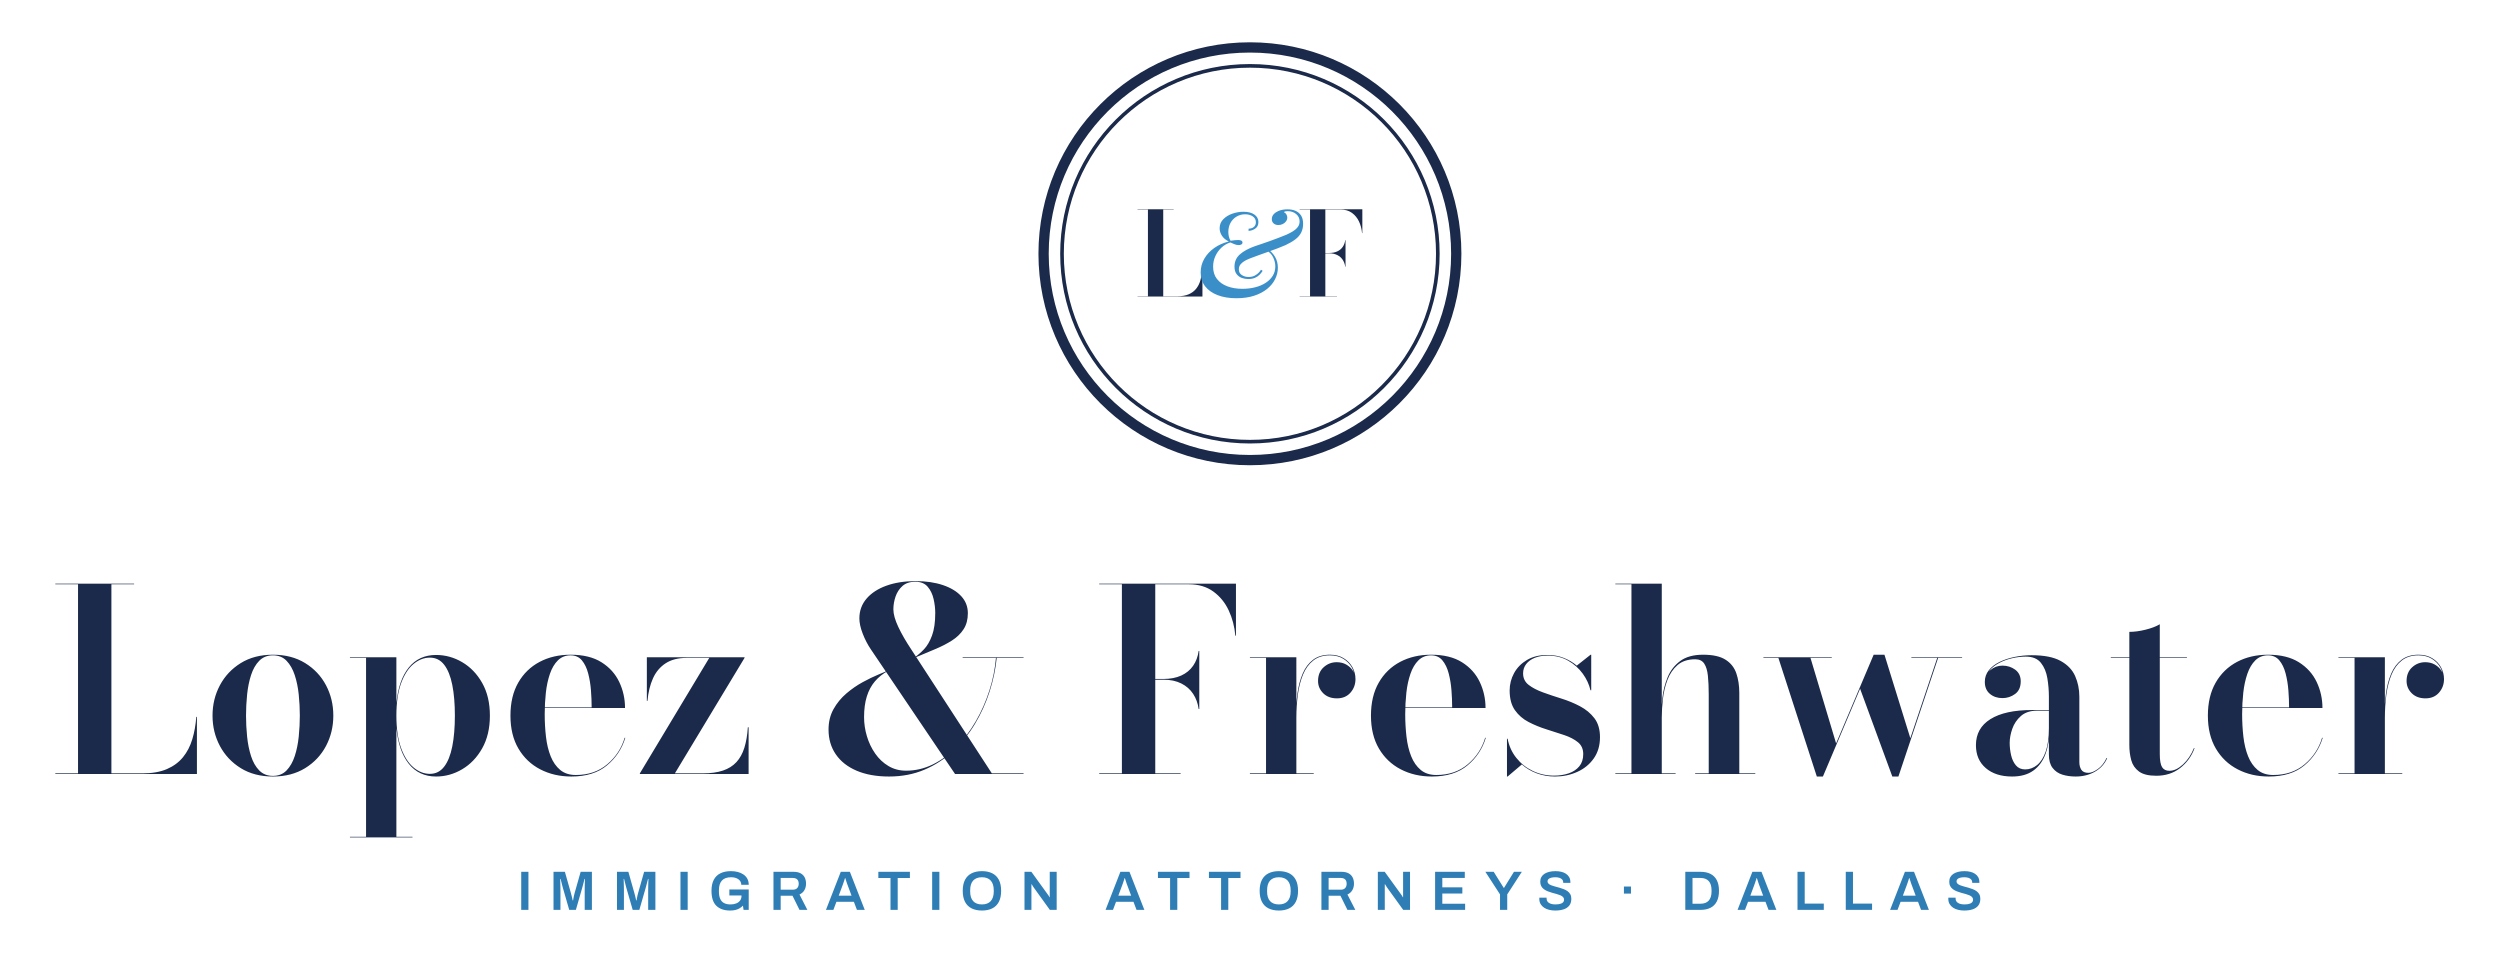
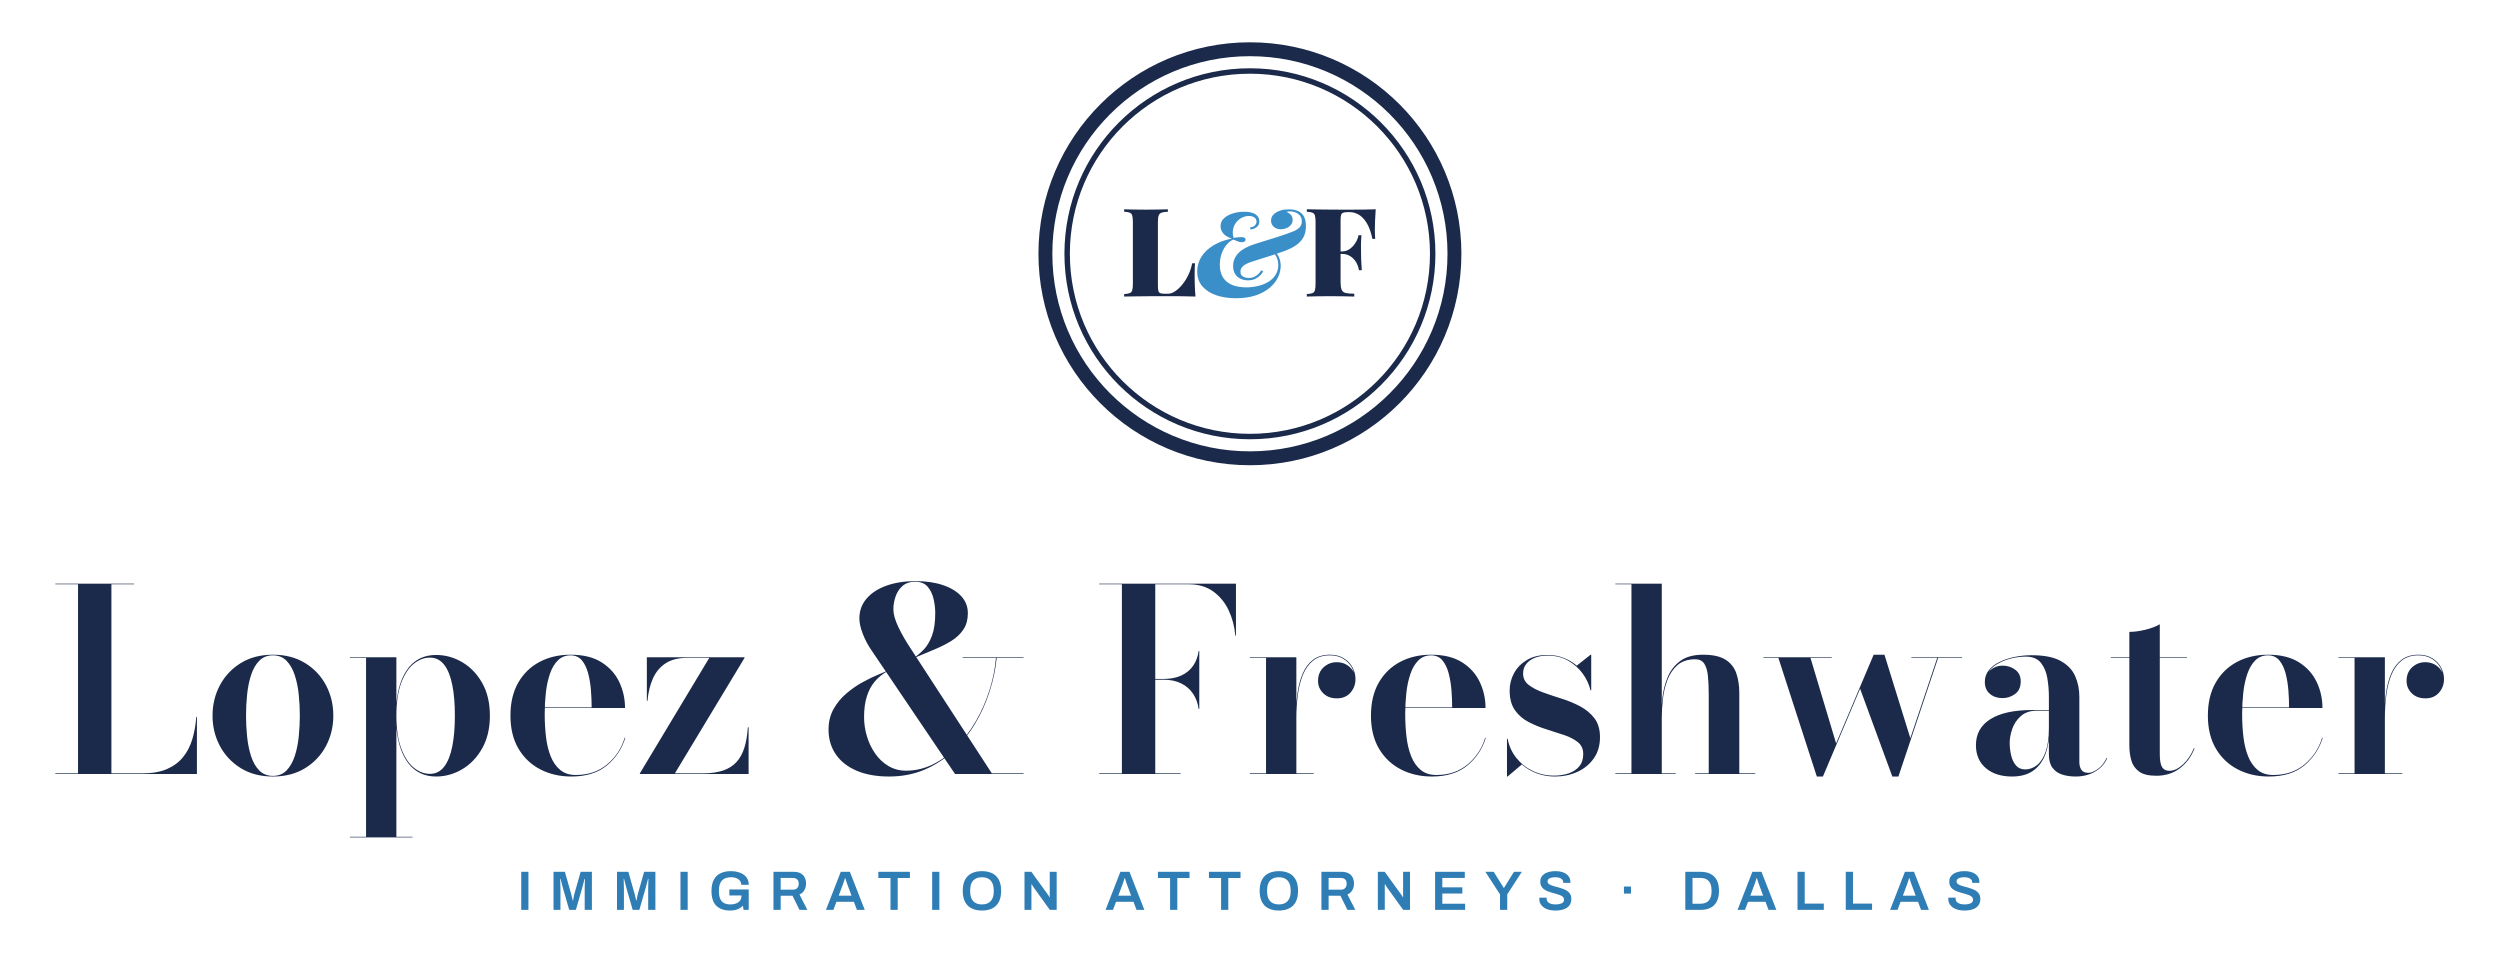
<svg xmlns="http://www.w3.org/2000/svg" viewBox="-100 -100 5911 2291">
  <g transform="translate(2355.3,0) scale(0.7143)">
-     <path d="M17.0 700 A683.0 683.0 0 1 1 1383.0 700 A683.0 683.0 0 1 1 17.0 700 Z" fill="none" stroke="#1B2A4A" stroke-width="34" />
-     <path d="M78.0 700 A622.0 622.0 0 1 1 1322.0 700 A622.0 622.0 0 1 1 78.0 700 Z" fill="none" stroke="#1B2A4A" stroke-width="12" />
-     <path transform="translate(321.0,841.6)" d="M6.932 0.0V-0.963H41.402V-287.887H6.932V-288.85H126.516V-287.887H92.047V-0.963H139.418Q161.178 -0.963 176.199 -7.414Q191.219 -13.865 200.655 -25.419Q210.09 -36.973 214.808 -52.667Q219.526 -68.361 220.874 -86.655H221.837V0.0Z" fill="#1B2A4A" />
-     <path transform="translate(523.0,841.6)" d="M219.102 -85.162Q215.504 -79.165 209.506 -72.767Q203.509 -66.37 194.113 -62.172Q184.717 -57.974 170.724 -57.974Q159.928 -57.974 149.733 -61.772Q139.538 -65.571 132.741 -74.567Q125.944 -83.563 125.944 -99.156Q125.944 -123.945 143.936 -139.737Q161.928 -155.53 193.513 -166.725Q201.91 -169.524 214.904 -173.922Q227.898 -178.32 242.491 -183.518Q257.085 -188.716 271.678 -194.313Q286.272 -199.911 297.867 -204.708Q309.462 -209.906 319.257 -215.903Q329.053 -221.901 335.25 -229.897Q341.447 -237.894 341.447 -248.689Q341.447 -263.482 330.052 -273.078Q318.657 -282.674 301.865 -282.674Q292.269 -282.674 289.47 -279.475Q295.068 -276.676 297.867 -271.678Q300.665 -266.681 300.665 -261.483Q300.665 -254.686 296.467 -248.889Q292.269 -243.091 285.472 -239.893Q278.675 -236.694 271.079 -236.694Q261.883 -236.694 255.686 -241.892Q249.488 -247.089 249.488 -256.285Q249.488 -265.881 255.885 -272.678Q262.283 -279.475 271.079 -283.073Q278.275 -286.272 286.272 -287.471Q294.268 -288.671 301.465 -288.671Q316.658 -288.671 328.053 -283.673Q339.448 -278.675 346.245 -268.28Q353.042 -257.885 353.042 -240.692Q353.042 -224.699 346.845 -212.105Q340.648 -199.511 327.653 -189.515Q314.659 -179.52 295.068 -170.324Q284.273 -165.526 269.479 -159.928Q254.686 -154.331 238.693 -148.534Q222.7 -142.736 207.707 -137.538Q192.714 -132.341 180.719 -127.543Q171.923 -124.344 162.527 -119.547Q153.131 -114.749 146.734 -107.552Q140.337 -100.355 140.337 -89.96Q140.337 -77.565 150.133 -71.168Q159.928 -64.771 172.323 -64.771Q184.717 -64.771 193.114 -69.369Q201.51 -73.967 206.707 -79.564Q211.905 -85.162 213.504 -88.76ZM172.723 -224.699Q183.118 -224.699 189.915 -230.297Q196.712 -235.894 196.712 -245.89Q196.712 -258.284 186.517 -265.281Q176.321 -272.278 161.128 -272.278Q145.535 -272.278 132.741 -264.682Q119.946 -257.085 112.75 -243.891Q105.553 -230.697 105.553 -213.504Q105.553 -206.707 107.152 -199.311Q108.751 -191.914 112.75 -184.717Q119.946 -185.917 127.143 -186.517Q134.34 -187.116 137.938 -187.116Q152.332 -187.116 152.332 -178.72Q152.332 -174.322 148.334 -172.323Q144.335 -170.324 139.937 -170.324Q132.341 -170.324 124.544 -173.722Q116.748 -177.121 112.35 -179.12Q95.557 -173.922 82.763 -161.928Q69.969 -149.933 62.572 -133.74Q55.175 -117.547 55.175 -99.156Q55.175 -74.767 67.57 -58.574Q79.964 -42.381 101.954 -33.985Q123.945 -25.589 152.332 -25.589Q174.722 -25.589 194.313 -30.586Q213.904 -35.584 228.898 -45.18Q243.891 -54.775 252.487 -68.569Q261.083 -82.363 261.083 -99.955Q261.083 -114.749 253.886 -129.942Q246.69 -145.135 229.097 -154.731L234.695 -157.929Q251.487 -146.734 260.483 -130.941Q269.479 -115.148 269.479 -95.157Q269.479 -75.966 260.483 -57.774Q251.487 -39.582 234.095 -25.389Q216.703 -11.195 191.314 -2.799Q165.926 5.597 132.341 5.597Q96.757 5.597 70.169 -4.598Q43.58 -14.793 28.787 -33.785Q13.994 -52.776 13.994 -79.964Q13.994 -104.353 25.988 -125.144Q37.983 -145.935 58.974 -160.728Q79.964 -175.521 107.152 -182.318Q91.959 -189.515 84.362 -201.31Q76.766 -213.105 76.766 -225.899Q76.766 -243.891 88.96 -256.085Q101.155 -268.28 119.147 -274.477Q137.139 -280.674 155.53 -280.674Q178.72 -280.674 191.914 -271.279Q205.108 -261.883 205.108 -246.69Q205.108 -231.896 194.313 -224.699Q183.518 -217.503 172.323 -217.503Z" fill="#3A8FC9" />
-     <path transform="translate(857.6,841.6)" d="M157.905 -98.594Q156.172 -111.496 149.528 -121.606Q142.885 -131.716 131.523 -137.396Q120.162 -143.077 104.756 -143.077H79.53V-144.233H104.756Q120.162 -144.233 131.523 -149.432Q142.885 -154.631 149.528 -164.26Q156.172 -173.888 157.905 -186.79H158.868V-98.594ZM214.52 -288.85V-209.898H213.557Q211.824 -230.503 203.543 -248.219Q195.263 -265.935 180.146 -276.911Q165.03 -287.887 143.077 -287.887H92.047V-0.963H130.56V0.0H6.932V-0.963H41.402V-287.887H6.932V-288.85Z" fill="#1B2A4A" />
+     <path d="M23.0 700 A677.0 677.0 0 1 1 1377.0 700 A677.0 677.0 0 1 1 23.0 700 Z" fill="none" stroke="#1B2A4A" stroke-width="46" />
+     <path d="M95.0 700 A605.0 605.0 0 1 1 1305.0 700 A605.0 605.0 0 1 1 95.0 700 Z" fill="none" stroke="#1B2A4A" stroke-width="18" />
+     <path transform="translate(272.2,841.6)" d="M156.257 -288.85V-280.691Q142.385 -280.283 135.246 -277.631Q128.106 -274.979 125.658 -267.839Q123.21 -260.7 123.21 -245.604V-35.086Q123.21 -24.071 124.842 -18.563Q126.474 -13.055 130.962 -11.219Q135.45 -9.384 144.017 -9.384H157.481Q168.088 -9.384 180.327 -17.543Q192.567 -25.703 204.194 -39.982Q215.822 -54.261 224.389 -72.417Q232.957 -90.572 236.629 -110.155H246.012Q244.788 -95.467 244.788 -72.621Q244.788 -62.013 245.196 -41.818Q245.604 -21.623 247.644 0.0Q226.837 -0.816 200.727 -1.02Q174.616 -1.224 154.217 -1.224Q143.201 -1.224 126.27 -1.224Q109.339 -1.224 89.552 -1.02Q69.765 -0.816 49.57 -0.612Q29.375 -0.408 11.423 0.0V-8.16Q24.071 -8.976 30.191 -11.423Q36.31 -13.871 38.35 -21.215Q40.39 -28.559 40.39 -43.246V-245.604Q40.39 -260.7 38.35 -267.839Q36.31 -274.979 29.987 -277.631Q23.663 -280.283 11.423 -280.691V-288.85Q23.255 -288.442 42.634 -288.034Q62.013 -287.626 84.044 -287.626Q104.443 -287.626 124.026 -288.034Q143.609 -288.442 156.257 -288.85Z" fill="#1B2A4A" />
+     <path transform="translate(515.2,841.6)" d="M228.698 -83.962Q225.899 -77.565 219.302 -70.568Q212.705 -63.572 202.509 -58.574Q192.314 -53.576 178.72 -53.576Q166.326 -53.576 154.931 -58.374Q143.536 -63.172 136.339 -73.767Q129.142 -84.362 129.142 -101.155Q129.142 -125.944 146.934 -144.136Q164.726 -162.327 200.31 -173.522Q212.305 -177.521 225.299 -181.519Q238.293 -185.517 252.087 -189.715Q265.881 -193.913 279.275 -198.311Q292.669 -202.709 305.463 -207.107Q317.058 -211.106 328.853 -215.903Q340.648 -220.701 348.644 -228.498Q356.64 -236.294 356.64 -249.089Q356.64 -264.682 345.046 -273.278Q333.451 -281.874 317.058 -281.874Q309.861 -281.874 305.863 -279.875Q316.258 -275.877 321.256 -269.279Q326.254 -262.682 326.254 -253.886Q326.254 -244.291 320.457 -237.294Q314.659 -230.297 305.863 -226.499Q297.067 -222.7 287.471 -222.7Q273.078 -222.7 263.882 -230.697Q254.686 -238.693 254.686 -251.088Q254.686 -262.682 262.083 -270.679Q269.479 -278.675 281.074 -283.073Q289.47 -286.672 298.666 -287.671Q307.862 -288.671 314.659 -288.671Q330.252 -288.671 343.046 -283.473Q355.841 -278.275 363.038 -266.081Q370.234 -253.886 370.234 -232.696Q370.234 -209.506 360.439 -193.513Q350.643 -177.521 331.851 -166.126Q313.06 -154.731 285.472 -145.935Q274.277 -141.936 262.283 -137.938Q250.288 -133.94 237.694 -130.142Q225.099 -126.343 212.905 -122.345Q200.71 -118.347 189.515 -114.749Q178.32 -111.15 170.124 -106.552Q161.928 -101.954 157.729 -95.957Q153.531 -89.96 153.531 -82.363Q153.531 -70.768 161.928 -66.17Q170.324 -61.572 180.319 -61.572Q191.914 -61.572 200.51 -65.97Q209.106 -70.369 214.504 -76.366Q219.902 -82.363 222.301 -86.761ZM185.917 -229.497Q194.713 -229.497 200.71 -234.895Q206.707 -240.292 206.707 -248.289Q206.707 -256.285 199.911 -261.483Q193.114 -266.681 181.519 -266.681Q167.925 -266.681 155.73 -259.684Q143.536 -252.687 135.739 -240.093Q127.943 -227.498 127.943 -210.706Q127.943 -206.707 128.742 -202.509Q129.542 -198.311 130.741 -194.313Q137.938 -195.513 145.135 -196.112Q152.332 -196.712 155.93 -196.712Q170.324 -196.712 170.324 -188.316Q170.324 -183.918 166.326 -181.919Q162.327 -179.919 157.929 -179.919Q150.333 -179.919 142.536 -183.318Q134.74 -186.716 130.342 -188.716Q117.547 -183.518 107.152 -170.924Q96.757 -158.329 90.959 -141.337Q85.162 -124.344 85.162 -104.753Q85.162 -80.364 95.357 -63.771Q105.553 -47.179 125.144 -38.783Q144.735 -30.386 172.323 -30.386Q191.914 -30.386 210.906 -34.784Q229.897 -39.182 245.09 -48.178Q260.284 -57.174 269.479 -71.368Q278.675 -85.562 278.675 -104.753Q278.675 -119.946 271.279 -134.14Q263.882 -148.334 245.09 -156.73L249.488 -160.728Q267.48 -152.732 277.076 -137.139Q286.672 -121.546 286.672 -101.555Q286.672 -82.763 277.876 -63.971Q269.08 -45.18 250.688 -29.387Q232.296 -13.594 204.309 -3.998Q176.321 5.597 138.338 5.597Q102.354 5.597 73.367 -4.198Q44.38 -13.994 27.388 -33.785Q10.395 -53.576 10.395 -83.163Q10.395 -109.951 24.389 -131.941Q38.383 -153.931 64.171 -169.524Q89.96 -185.117 125.144 -191.914Q105.553 -197.911 96.557 -208.907Q87.561 -219.902 87.561 -232.696Q87.561 -248.689 99.156 -259.284Q110.75 -269.879 128.542 -275.277Q146.335 -280.674 165.126 -280.674Q191.514 -280.674 203.709 -271.878Q215.903 -263.082 215.903 -249.488Q215.903 -235.495 205.908 -228.898Q195.912 -222.301 185.917 -222.301Z" fill="#3A8FC9" />
+     <path transform="translate(876.9,841.6)" d="M239.485 -288.85Q237.853 -268.451 237.241 -249.48Q236.629 -230.509 236.629 -220.31Q236.629 -211.742 237.037 -203.99Q237.445 -196.239 237.853 -190.935H228.469Q221.534 -224.797 209.294 -244.176Q197.055 -263.556 182.571 -271.511Q168.088 -279.467 153.401 -279.467H148.097Q137.489 -279.467 132.186 -277.631Q126.882 -275.795 125.046 -270.491Q123.21 -265.187 123.21 -253.764V-47.326Q123.21 -31.007 126.678 -22.643Q130.146 -14.279 139.937 -11.831Q149.729 -9.384 168.496 -9.384V0.0Q154.625 -0.408 132.186 -0.816Q109.747 -1.224 84.452 -1.224Q65.685 -1.224 46.918 -0.816Q28.151 -0.408 11.423 0.0V-8.16Q24.071 -8.976 30.191 -11.423Q36.31 -13.871 38.35 -21.215Q40.39 -28.559 40.39 -43.246V-245.604Q40.39 -260.7 38.35 -267.839Q36.31 -274.979 29.987 -277.631Q23.663 -280.283 11.423 -280.691V-288.85Q29.375 -288.442 49.57 -288.238Q69.765 -288.034 89.552 -287.83Q109.339 -287.626 126.27 -287.626Q143.201 -287.626 154.217 -287.626Q172.984 -287.626 196.851 -287.83Q220.718 -288.034 239.485 -288.85ZM180.327 -149.321Q180.327 -149.321 180.327 -145.241Q180.327 -141.161 180.327 -141.161H110.971Q110.971 -141.161 110.971 -145.241Q110.971 -149.321 110.971 -149.321ZM192.159 -203.174Q190.527 -179.919 190.731 -167.68Q190.935 -155.441 190.935 -145.241Q190.935 -135.042 191.343 -122.802Q191.751 -110.563 193.383 -87.308H183.999Q181.551 -102.403 174.004 -114.643Q166.456 -126.882 154.625 -134.022Q142.793 -141.161 127.29 -141.161V-149.321Q138.713 -149.321 148.097 -154.217Q157.481 -159.112 164.62 -167.272Q171.76 -175.432 176.452 -184.815Q181.143 -194.199 182.775 -203.174Z" fill="#1B2A4A" />
  </g>
  <path transform="translate(20.0,1730.0)" d="M10.8 0.0V-1.5H64.5V-448.5H10.8V-450.0H197.1V-448.5H143.4V-1.5H217.2Q251.1 -1.5 274.5 -11.55Q297.9 -21.6 312.6 -39.6Q327.3 -57.6 334.65 -82.05Q342.0 -106.5 344.1 -135.0H345.6V0.0ZM525.3 6.0Q481.2 6.0 449.25 -13.8Q417.3 -33.6 399.9 -66.3Q382.5 -99.0 382.5 -138.0Q382.5 -177.0 399.9 -209.7Q417.3 -242.4 449.25 -262.2Q481.2 -282.0 525.3 -282.0Q569.4 -282.0 601.5 -262.2Q633.6 -242.4 650.85 -209.7Q668.1 -177.0 668.1 -138.0Q668.1 -99.0 650.85 -66.3Q633.6 -33.6 601.5 -13.8Q569.4 6.0 525.3 6.0ZM525.3 4.5Q545.1 4.5 557.55 -8.4Q570.0 -21.3 576.9 -42.3Q583.8 -63.3 586.35 -88.5Q588.9 -113.7 588.9 -138.0Q588.9 -162.6 586.35 -187.65Q583.8 -212.7 576.9 -233.7Q570.0 -254.7 557.55 -267.6Q545.1 -280.5 525.3 -280.5Q505.5 -280.5 492.9 -267.6Q480.3 -254.7 473.55 -233.7Q466.8 -212.7 464.25 -187.65Q461.7 -162.6 461.7 -138.0Q461.7 -113.7 464.25 -88.5Q466.8 -63.3 473.55 -42.3Q480.3 -21.3 492.9 -8.4Q505.5 4.5 525.3 4.5ZM707.4 150.0V148.5H745.5V-274.5H707.4V-276.0H817.2V-167.4Q822.6 -222.3 846.6 -251.85Q870.6 -281.4 911.1 -281.4Q943.8 -281.4 972.9 -264.3Q1002 -247.2 1020.15 -215.1Q1038.3 -183.0 1038.3 -138.0Q1038.3 -93.0 1020.15 -60.75Q1002 -28.5 972.9 -11.25Q943.8 6.0 911.1 6.0Q870.6 6.0 846.6 -24.0Q822.6 -54.0 817.2 -108.6V148.5H855.3V150.0ZM896.4 -0.3Q917.1 -0.3 930.15 -17.25Q943.2 -34.2 949.35 -65.1Q955.5 -96.0 955.5 -138.0Q955.5 -180.0 949.35 -210.75Q943.2 -241.5 930.15 -258.3Q917.1 -275.1 896.4 -275.1Q875.7 -275.1 857.55 -259.95Q839.4 -244.8 828.3 -214.35Q817.2 -183.9 817.2 -138.0Q817.2 -92.1 828.3 -61.5Q839.4 -30.9 857.55 -15.6Q875.7 -0.3 896.4 -0.3ZM1230.9 6.0Q1190.1 6.0 1157.4 -10.95Q1124.7 -27.9 1105.8 -60.0Q1086.9 -92.1 1086.9 -138.0Q1086.9 -183.9 1105.35 -216.0Q1123.8 -248.1 1155.9 -265.05Q1188.0 -282.0 1229.1 -282.0Q1273.8 -282.0 1302.15 -264.15Q1330.5 -246.3 1344.15 -217.5Q1357.8 -188.7 1357.8 -156.0H1127.1V-157.5H1278.9Q1278.9 -176.7 1277.25 -197.85Q1275.6 -219.0 1270.65 -237.9Q1265.7 -256.8 1255.8 -268.65Q1245.9 -280.5 1229.1 -280.5Q1211.1 -280.5 1199.1 -268.65Q1187.1 -256.8 1180.2 -236.7Q1173.3 -216.6 1170.6 -192.0Q1167.9 -167.4 1167.9 -141.6Q1167.9 -114.0 1170.9 -88.05Q1173.9 -62.1 1182.0 -41.85Q1190.1 -21.6 1204.5 -9.6Q1218.9 2.4 1241.4 2.4Q1285.8 2.4 1315.8 -22.95Q1345.8 -48.3 1356.9 -85.5H1358.4Q1346.7 -46.8 1315.2 -20.4Q1283.7 6.0 1230.9 6.0ZM1392.9 0.0V-1.5L1557.0 -274.5H1503.9Q1473.3 -274.5 1453.65 -261.6Q1434.0 -248.7 1423.8 -225.9Q1413.6 -203.1 1410.9 -172.8H1409.4V-276.0H1640.4V-274.5L1475.7 -1.5H1541.7Q1569.9 -1.5 1589.4 -8.1Q1608.9 -14.7 1621.2 -28.05Q1633.5 -41.4 1639.95 -61.95Q1646.4 -82.5 1648.2 -110.4H1650.0V0.0ZM2138.1 0.0 1939.5 -294.0Q1927.8 -311.1 1919.85 -331.65Q1911.9 -352.2 1911.9 -367.8Q1911.9 -394.8 1928.85 -414.6Q1945.8 -434.4 1975.8 -445.2Q2005.8 -456.0 2045.1 -456.0Q2081.7 -456.0 2109.6 -446.55Q2137.5 -437.1 2152.95 -420.15Q2168.4 -403.2 2168.4 -380.1Q2168.4 -357.9 2158.35 -342.3Q2148.3 -326.7 2130.6 -315.45Q2112.9 -304.2 2090.1 -294.75Q2067.3 -285.3 2042.7 -274.8L2042.1 -275.4Q2052.9 -282.6 2064.45 -294.6Q2076.0 -306.6 2083.65 -327.3Q2091.3 -348.0 2091.3 -380.7Q2091.3 -396.6 2087.4 -413.7Q2083.5 -430.8 2073.45 -442.65Q2063.4 -454.5 2044.2 -454.5Q2025.0 -454.5 2013.75 -444.45Q2002.5 -434.4 1997.4 -419.4Q1992.3 -404.4 1992.3 -389.4Q1992.3 -372.3 2004.0 -347.55Q2015.7 -322.8 2034.9 -294.0L2225.1 -1.5H2300.1V0.0ZM1982.1 6.0Q1937.7 6.0 1905.6 -7.65Q1873.5 -21.3 1856.25 -46.35Q1839.0 -71.4 1839.0 -105.0Q1839.0 -132.3 1850.85 -153.45Q1862.7 -174.6 1881.15 -190.35Q1899.6 -206.1 1919.7 -217.05Q1939.8 -228.0 1956.15 -234.75Q1972.5 -241.5 1980.0 -244.8L1980.3 -244.2Q1961.4 -234.0 1948.65 -219.0Q1935.9 -204.0 1929.45 -183.15Q1923.0 -162.3 1923.0 -134.4Q1923.0 -111.6 1929.75 -89.1Q1936.5 -66.6 1949.4 -48.15Q1962.3 -29.7 1980.75 -18.75Q1999.2 -7.8 2022.3 -7.8Q2055.3 -7.8 2085.6 -22.65Q2115.9 -37.5 2141.55 -63.9Q2167.2 -90.3 2187.0 -124.35Q2206.8 -158.4 2219.25 -197.25Q2231.7 -236.1 2235.0 -276.0H2236.8Q2232.9 -235.8 2220.0 -195.45Q2207.1 -155.1 2185.5 -118.95Q2163.9 -82.8 2133.9 -54.6Q2103.9 -26.4 2065.95 -10.2Q2028.0 6.0 1982.1 6.0ZM2156.1 -274.5V-276.0H2300.1V-274.5ZM2714.1 -153.6Q2711.4 -173.7 2701.05 -189.45Q2690.7 -205.2 2673.0 -214.05Q2655.3 -222.9 2631.3 -222.9H2592.0V-224.7H2631.3Q2655.3 -224.7 2673.0 -232.8Q2690.7 -240.9 2701.05 -255.9Q2711.4 -270.9 2714.1 -291.0H2715.6V-153.6ZM2802.3 -450.0V-327.0H2800.8Q2798.1 -359.1 2785.2 -386.7Q2772.3 -414.3 2748.75 -431.4Q2725.2 -448.5 2691.0 -448.5H2611.5V-1.5H2671.5V0.0H2478.9V-1.5H2532.6V-448.5H2478.9V-450.0ZM2943.9 -132.6Q2943.9 -162.6 2947.5 -189.45Q2951.1 -216.3 2959.95 -237.15Q2968.8 -258.0 2984.55 -270.0Q3000.3 -282.0 3024.6 -282.0Q3043.5 -282.0 3057.0 -273.75Q3070.5 -265.5 3077.7 -252.45Q3084.9 -239.4 3084.9 -224.4Q3084.9 -205.8 3073.05 -192.3Q3061.2 -178.8 3041.1 -178.8Q3020.7 -178.8 3008.55 -190.95Q2996.4 -203.1 2996.4 -219.9Q2996.4 -240.3 3009.6 -252.3Q3022.8 -264.3 3040.5 -264.3Q3053.4 -264.3 3063.3 -258.6Q3073.2 -252.9 3078.9 -243.9Q3084.6 -234.9 3084.6 -224.4H3083.4Q3083.4 -238.8 3076.35 -251.55Q3069.3 -264.3 3056.1 -272.4Q3042.9 -280.5 3024.3 -280.5Q3000.6 -280.5 2985.15 -268.35Q2969.7 -256.2 2961.0 -235.35Q2952.3 -214.5 2948.7 -187.95Q2945.1 -161.4 2945.1 -132.6ZM2945.1 -276.0V-1.5H2986.2V0.0H2835.3V-1.5H2873.4V-274.5H2835.3V-276.0ZM3265.5 6.0Q3224.7 6.0 3192.0 -10.95Q3159.3 -27.9 3140.4 -60.0Q3121.5 -92.1 3121.5 -138.0Q3121.5 -183.9 3139.95 -216.0Q3158.4 -248.1 3190.5 -265.05Q3222.6 -282.0 3263.7 -282.0Q3308.4 -282.0 3336.75 -264.15Q3365.1 -246.3 3378.75 -217.5Q3392.4 -188.7 3392.4 -156.0H3161.7V-157.5H3313.5Q3313.5 -176.7 3311.85 -197.85Q3310.2 -219.0 3305.25 -237.9Q3300.3 -256.8 3290.4 -268.65Q3280.5 -280.5 3263.7 -280.5Q3245.7 -280.5 3233.7 -268.65Q3221.7 -256.8 3214.8 -236.7Q3207.9 -216.6 3205.2 -192.0Q3202.5 -167.4 3202.5 -141.6Q3202.5 -114.0 3205.5 -88.05Q3208.5 -62.1 3216.6 -41.85Q3224.7 -21.6 3239.1 -9.6Q3253.5 2.4 3276.0 2.4Q3320.4 2.4 3350.4 -22.95Q3380.4 -48.3 3391.5 -85.5H3393.0Q3381.3 -46.8 3349.8 -20.4Q3318.3 6.0 3265.5 6.0ZM3443.1 6.0V-83.4H3444.6Q3449.4 -57.9 3465.15 -38.1Q3480.9 -18.3 3504.15 -7.2Q3527.4 3.9 3554.4 3.9Q3573.3 3.9 3589.05 -1.5Q3604.8 -6.9 3614.1 -18.15Q3623.4 -29.4 3623.4 -47.1Q3623.4 -64.8 3610.95 -75.0Q3598.5 -85.2 3578.55 -91.95Q3558.6 -98.7 3536.4 -105.6Q3514.2 -112.5 3494.25 -122.85Q3474.3 -133.2 3461.85 -150.9Q3449.4 -168.6 3449.4 -197.4Q3449.4 -219.3 3459.9 -238.5Q3470.4 -257.7 3490.35 -269.55Q3510.3 -281.4 3538.5 -281.4Q3560.1 -281.4 3577.65 -274.35Q3595.2 -267.3 3608.1 -256.2L3640.8 -282.0H3642.3V-198.0H3640.5Q3635.7 -218.7 3622.2 -237.3Q3608.7 -255.9 3587.7 -267.9Q3566.7 -279.9 3539.1 -279.9Q3521.7 -279.9 3508.8 -274.65Q3495.9 -269.4 3488.55 -259.95Q3481.2 -250.5 3481.2 -237.9Q3481.2 -220.8 3494.4 -210.6Q3507.6 -200.4 3528.3 -192.9Q3549.0 -185.4 3572.1 -178.2Q3595.2 -171.0 3615.9 -160.05Q3636.6 -149.1 3649.8 -131.85Q3663.0 -114.6 3663.0 -87.0Q3663.0 -57.6 3648.3 -36.75Q3633.6 -15.9 3609.3 -4.95Q3585.0 6.0 3556.8 6.0Q3533.7 6.0 3513.6 -1.5Q3493.5 -9.0 3478.2 -22.5L3444.6 6.0ZM3699.3 0.0V-1.5H3737.4V-448.5H3699.3V-450.0H3809.1V-1.5H3841.8V0.0ZM3888.0 0.0V-1.5H3920.1V-188.1Q3920.1 -213.6 3918.15 -232.2Q3916.2 -250.8 3909.45 -261.0Q3902.7 -271.2 3888.3 -271.2Q3862.2 -271.2 3846.45 -257.55Q3830.7 -243.9 3822.6 -222.6Q3814.5 -201.3 3811.8 -177.6Q3809.1 -153.9 3809.1 -133.8L3807.6 -131.7Q3807.6 -153.6 3810.45 -179.4Q3813.3 -205.2 3822.9 -228.6Q3832.5 -252.0 3852.6 -267.0Q3872.7 -282.0 3906.9 -282.0Q3941.1 -282.0 3959.7 -270.3Q3978.3 -258.6 3985.35 -238.05Q3992.4 -217.5 3992.4 -191.4V-1.5H4030.2V0.0ZM4519.2 -276.0V-274.5H4462.5L4368.6 6.0H4354.2L4278.0 -201.6L4190.1 6.0H4175.7L4084.8 -274.5H4049.4V-276.0H4211.1V-274.5H4160.7L4221.3 -72.3L4310.1 -282.0H4335.6L4396.8 -84.6L4460.4 -274.5H4399.2V-276.0ZM4787.7 6.0Q4770.3 6.0 4756.05 1.5Q4741.8 -3.0 4733.1 -14.4Q4724.4 -25.8 4724.4 -45.9V-182.7Q4724.4 -204.3 4720.8 -226.2Q4717.2 -248.1 4705.5 -262.8Q4693.8 -277.5 4669.8 -277.5Q4654.2 -277.5 4637.7 -273.75Q4621.2 -270.0 4606.8 -262.5Q4592.4 -255.0 4583.55 -243.9Q4574.7 -232.8 4574.7 -217.8H4573.5Q4573.5 -235.2 4586.1 -245.7Q4598.7 -256.2 4614.6 -256.2Q4631.7 -256.2 4644.75 -246.6Q4657.8 -237.0 4657.8 -219.0Q4657.8 -198.9 4644.45 -189.15Q4631.1 -179.4 4614.6 -179.4Q4596.9 -179.4 4584.9 -189.45Q4572.9 -199.5 4572.9 -217.8Q4572.9 -233.4 4582.35 -245.25Q4591.8 -257.1 4607.7 -264.9Q4623.6 -272.7 4643.4 -276.75Q4663.2 -280.8 4683.6 -280.8Q4727.7 -280.8 4752.15 -267.3Q4776.6 -253.8 4786.5 -231.45Q4796.4 -209.1 4796.4 -182.7V-27.9Q4796.4 -17.4 4801.05 -10.05Q4805.7 -2.7 4818.0 -2.7Q4827.3 -2.7 4840.05 -11.7Q4852.8 -20.7 4860.9 -38.1L4862.1 -37.2Q4853.4 -17.1 4833.45 -5.55Q4813.5 6.0 4787.7 6.0ZM4637.4 6.0Q4598.4 6.0 4575.15 -13.95Q4551.9 -33.9 4551.9 -68.1Q4551.9 -108.3 4586.25 -129.75Q4620.6 -151.2 4684.5 -151.2H4752.3V-149.7H4696.8Q4672.5 -149.7 4658.25 -137.1Q4644.0 -124.5 4637.85 -106.8Q4631.7 -89.1 4631.7 -73.5Q4631.7 -59.1 4635.0 -44.55Q4638.3 -30.0 4646.4 -20.4Q4654.5 -10.8 4668.3 -10.8Q4683.6 -10.8 4696.35 -21.0Q4709.1 -31.2 4716.75 -52.8Q4724.4 -74.4 4724.4 -108.3H4725.9Q4725.9 -73.2 4716.45 -47.55Q4707.0 -21.9 4687.5 -7.95Q4668.0 6.0 4637.4 6.0ZM4978.2 4.2Q4950.9 4.2 4937.25 -6.0Q4923.6 -16.2 4919.1 -32.7Q4914.6 -49.2 4914.6 -68.4V-336.0Q4932.0 -336.0 4952.7 -341.1Q4973.4 -346.2 4986.6 -354.0V-47.4Q4986.6 -24.9 4992.0 -16.2Q4997.4 -7.5 5009.4 -7.5Q5025.0 -7.5 5041.35 -22.5Q5057.7 -37.5 5067.3 -61.2L5068.8 -60.9Q5058.0 -32.1 5034.6 -13.95Q5011.2 4.2 4978.2 4.2ZM4870.8 -274.5V-276.0H5050.8V-274.5ZM5244.3 6.0Q5203.5 6.0 5170.8 -10.95Q5138.1 -27.9 5119.2 -60.0Q5100.3 -92.1 5100.3 -138.0Q5100.3 -183.9 5118.75 -216.0Q5137.2 -248.1 5169.3 -265.05Q5201.4 -282.0 5242.5 -282.0Q5287.2 -282.0 5315.55 -264.15Q5343.9 -246.3 5357.55 -217.5Q5371.2 -188.7 5371.2 -156.0H5140.5V-157.5H5292.3Q5292.3 -176.7 5290.65 -197.85Q5289.0 -219.0 5284.05 -237.9Q5279.1 -256.8 5269.2 -268.65Q5259.3 -280.5 5242.5 -280.5Q5224.5 -280.5 5212.5 -268.65Q5200.5 -256.8 5193.6 -236.7Q5186.7 -216.6 5184.0 -192.0Q5181.3 -167.4 5181.3 -141.6Q5181.3 -114.0 5184.3 -88.05Q5187.3 -62.1 5195.4 -41.85Q5203.5 -21.6 5217.9 -9.6Q5232.3 2.4 5254.8 2.4Q5299.2 2.4 5329.2 -22.95Q5359.2 -48.3 5370.3 -85.5H5371.8Q5360.1 -46.8 5328.6 -20.4Q5297.1 6.0 5244.3 6.0ZM5517.6 -132.6Q5517.6 -162.6 5521.2 -189.45Q5524.8 -216.3 5533.65 -237.15Q5542.5 -258.0 5558.25 -270.0Q5574.0 -282.0 5598.3 -282.0Q5617.2 -282.0 5630.7 -273.75Q5644.2 -265.5 5651.4 -252.45Q5658.6 -239.4 5658.6 -224.4Q5658.6 -205.8 5646.75 -192.3Q5634.9 -178.8 5614.8 -178.8Q5594.4 -178.8 5582.25 -190.95Q5570.1 -203.1 5570.1 -219.9Q5570.1 -240.3 5583.3 -252.3Q5596.5 -264.3 5614.2 -264.3Q5627.1 -264.3 5637.0 -258.6Q5646.9 -252.9 5652.6 -243.9Q5658.3 -234.9 5658.3 -224.4H5657.1Q5657.1 -238.8 5650.05 -251.55Q5643.0 -264.3 5629.8 -272.4Q5616.6 -280.5 5598.0 -280.5Q5574.3 -280.5 5558.85 -268.35Q5543.4 -256.2 5534.7 -235.35Q5526.0 -214.5 5522.4 -187.95Q5518.8 -161.4 5518.8 -132.6ZM5518.8 -276.0V-1.5H5559.9V0.0H5409.0V-1.5H5447.1V-274.5H5409.0V-276.0Z" fill="#1B2A4A" />
  <path transform="translate(1122.4,2051.3)" d="M9.971 0.0V-90H27.026V0.0ZM86.327 0.0V-90H113.222L127.391 -39.883Q128.178 -37.259 128.965 -33.98Q129.752 -30.7 130.474 -27.682Q131.195 -24.665 131.589 -22.434H132.638Q132.901 -24.402 133.426 -27.289Q133.95 -30.175 134.672 -33.52Q135.394 -36.866 136.312 -40.015L150.481 -90H177.114V0.0H160.058V-45.525Q160.058 -51.56 160.19 -57.595Q160.321 -63.63 160.517 -67.959Q160.714 -72.289 160.714 -73.076H159.665Q159.402 -71.895 158.353 -67.959Q157.303 -64.023 156.122 -59.431Q154.942 -54.84 154.023 -51.56L139.198 0.0H123.455L108.63 -51.429Q107.843 -54.184 106.859 -58.054Q105.875 -61.924 104.891 -65.991Q103.907 -70.058 103.12 -73.076H102.07Q102.201 -69.534 102.332 -64.614Q102.464 -59.694 102.595 -54.643Q102.726 -49.592 102.726 -45.525V0.0ZM236.414 0.0V-90H263.309L277.478 -39.883Q278.265 -37.259 279.052 -33.98Q279.84 -30.7 280.561 -27.682Q281.283 -24.665 281.676 -22.434H282.726Q282.988 -24.402 283.513 -27.289Q284.038 -30.175 284.759 -33.52Q285.481 -36.866 286.399 -40.015L300.569 -90H327.201V0.0H310.146V-45.525Q310.146 -51.56 310.277 -57.595Q310.408 -63.63 310.605 -67.959Q310.802 -72.289 310.802 -73.076H309.752Q309.49 -71.895 308.44 -67.959Q307.391 -64.023 306.21 -59.431Q305.029 -54.84 304.111 -51.56L289.286 0.0H273.542L258.717 -51.429Q257.93 -54.184 256.946 -58.054Q255.962 -61.924 254.978 -65.991Q253.994 -70.058 253.207 -73.076H252.157Q252.289 -69.534 252.42 -64.614Q252.551 -59.694 252.682 -54.643Q252.813 -49.592 252.813 -45.525V0.0ZM386.501 0.0V-90H403.557V0.0ZM503.79 1.574Q482.93 1.574 471.385 -9.643Q459.84 -20.86 459.84 -45Q459.84 -60.875 465.284 -71.173Q470.729 -81.472 481.028 -86.523Q491.327 -91.574 505.758 -91.574Q514.417 -91.574 522.026 -89.606Q529.636 -87.638 535.474 -83.637Q541.312 -79.636 544.592 -73.601Q547.872 -67.566 547.872 -59.3H530.292Q530.292 -63.63 528.389 -66.975Q526.487 -70.321 523.141 -72.617Q519.796 -74.913 515.466 -76.028Q511.137 -77.143 506.283 -77.143Q499.067 -77.143 493.622 -75.241Q488.178 -73.338 484.57 -69.468Q480.962 -65.598 479.191 -59.825Q477.42 -54.052 477.42 -46.312V-43.557Q477.42 -32.93 480.437 -26.108Q483.455 -19.286 489.555 -16.071Q495.656 -12.857 504.708 -12.857Q512.449 -12.857 518.287 -15.219Q524.125 -17.58 527.471 -22.106Q530.816 -26.633 530.816 -33.192V-34.111H502.085V-48.28H547.872V0.0H535.671L534.227 -9.971Q530.292 -6.035 525.831 -3.477Q521.37 -0.918 515.991 0.328Q510.612 1.574 503.79 1.574ZM606.385 0.0V-90H653.746Q663.717 -90 670.277 -86.589Q676.837 -83.178 680.117 -76.88Q683.397 -70.583 683.397 -62.055Q683.397 -53.265 679.461 -46.509Q675.525 -39.752 667.915 -36.341L686.545 0.0H667.915L651.385 -33.455H623.44V0.0ZM623.44 -47.755H652.434Q658.994 -47.755 662.536 -51.56Q666.079 -55.364 666.079 -62.055Q666.079 -66.385 664.504 -69.337Q662.93 -72.289 659.913 -73.863Q656.895 -75.437 652.434 -75.437H623.44ZM730.496 0.0 765.525 -90H787.041L822.201 0.0H803.703L796.487 -19.155H755.292L748.076 0.0ZM760.671 -33.586H790.977L781.924 -57.988Q781.399 -59.3 780.678 -61.334Q779.956 -63.367 779.169 -65.794Q778.382 -68.222 777.595 -70.714Q776.808 -73.207 776.152 -75.175H775.496Q774.708 -72.551 773.593 -69.14Q772.478 -65.729 771.429 -62.711Q770.379 -59.694 769.723 -57.988ZM883.076 0.0V-75.306H854.344V-90H928.994V-75.306H900.131V0.0ZM981.603 0.0V-90H998.659V0.0ZM1099.286 1.574Q1085.248 1.574 1075.015 -3.477Q1064.781 -8.528 1059.337 -18.892Q1053.892 -29.257 1053.892 -45Q1053.892 -60.875 1059.337 -71.173Q1064.781 -81.472 1075.015 -86.523Q1085.248 -91.574 1099.286 -91.574Q1113.455 -91.574 1123.622 -86.523Q1133.79 -81.472 1139.235 -71.173Q1144.679 -60.875 1144.679 -45Q1144.679 -29.257 1139.235 -18.892Q1133.79 -8.528 1123.622 -3.477Q1113.455 1.574 1099.286 1.574ZM1099.286 -12.857Q1106.108 -12.857 1111.29 -14.825Q1116.472 -16.793 1120.015 -20.663Q1123.557 -24.534 1125.394 -30.241Q1127.23 -35.948 1127.23 -43.426V-46.312Q1127.23 -53.921 1125.394 -59.694Q1123.557 -65.466 1120.015 -69.337Q1116.472 -73.207 1111.29 -75.175Q1106.108 -77.143 1099.286 -77.143Q1092.464 -77.143 1087.281 -75.175Q1082.099 -73.207 1078.557 -69.337Q1075.015 -65.466 1073.243 -59.694Q1071.472 -53.921 1071.472 -46.312V-43.426Q1071.472 -35.948 1073.243 -30.241Q1075.015 -24.534 1078.557 -20.663Q1082.099 -16.793 1087.281 -14.825Q1092.464 -12.857 1099.286 -12.857ZM1199.913 0.0V-90H1216.181L1254.621 -36.866Q1255.277 -36.079 1256.195 -34.701Q1257.114 -33.324 1257.901 -32.012Q1258.688 -30.7 1258.95 -29.913H1259.606Q1259.606 -31.749 1259.606 -33.455Q1259.606 -35.16 1259.606 -36.866V-90H1276.006V0.0H1259.869L1221.297 -53.528Q1220.248 -55.102 1218.87 -57.398Q1217.493 -59.694 1216.968 -60.612H1216.312Q1216.312 -58.907 1216.312 -57.136Q1216.312 -55.364 1216.312 -53.528V0.0ZM1391.589 0.0 1426.618 -90H1448.134L1483.294 0.0H1464.796L1457.58 -19.155H1416.385L1409.169 0.0ZM1421.764 -33.586H1452.07L1443.017 -57.988Q1442.493 -59.3 1441.771 -61.334Q1441.05 -63.367 1440.262 -65.794Q1439.475 -68.222 1438.688 -70.714Q1437.901 -73.207 1437.245 -75.175H1436.589Q1435.802 -72.551 1434.687 -69.14Q1433.571 -65.729 1432.522 -62.711Q1431.472 -59.694 1430.816 -57.988ZM1544.169 0.0V-75.306H1515.437V-90H1590.087V-75.306H1561.224V0.0ZM1664.738 0.0V-75.306H1636.006V-90H1710.656V-75.306H1681.793V0.0ZM1801.312 1.574Q1787.274 1.574 1777.041 -3.477Q1766.808 -8.528 1761.363 -18.892Q1755.918 -29.257 1755.918 -45Q1755.918 -60.875 1761.363 -71.173Q1766.808 -81.472 1777.041 -86.523Q1787.274 -91.574 1801.312 -91.574Q1815.481 -91.574 1825.649 -86.523Q1835.816 -81.472 1841.261 -71.173Q1846.706 -60.875 1846.706 -45Q1846.706 -29.257 1841.261 -18.892Q1835.816 -8.528 1825.649 -3.477Q1815.481 1.574 1801.312 1.574ZM1801.312 -12.857Q1808.134 -12.857 1813.316 -14.825Q1818.499 -16.793 1822.041 -20.663Q1825.583 -24.534 1827.42 -30.241Q1829.257 -35.948 1829.257 -43.426V-46.312Q1829.257 -53.921 1827.42 -59.694Q1825.583 -65.466 1822.041 -69.337Q1818.499 -73.207 1813.316 -75.175Q1808.134 -77.143 1801.312 -77.143Q1794.49 -77.143 1789.308 -75.175Q1784.125 -73.207 1780.583 -69.337Q1777.041 -65.466 1775.27 -59.694Q1773.499 -53.921 1773.499 -46.312V-43.426Q1773.499 -35.948 1775.27 -30.241Q1777.041 -24.534 1780.583 -20.663Q1784.125 -16.793 1789.308 -14.825Q1794.49 -12.857 1801.312 -12.857ZM1901.939 0.0V-90H1949.3Q1959.271 -90 1965.831 -86.589Q1972.391 -83.178 1975.671 -76.88Q1978.95 -70.583 1978.95 -62.055Q1978.95 -53.265 1975.015 -46.509Q1971.079 -39.752 1963.469 -36.341L1982.099 0.0H1963.469L1946.939 -33.455H1918.994V0.0ZM1918.994 -47.755H1947.988Q1954.548 -47.755 1958.09 -51.56Q1961.633 -55.364 1961.633 -62.055Q1961.633 -66.385 1960.058 -69.337Q1958.484 -72.289 1955.466 -73.863Q1952.449 -75.437 1947.988 -75.437H1918.994ZM2035.364 0.0V-90H2051.633L2090.073 -36.866Q2090.729 -36.079 2091.647 -34.701Q2092.566 -33.324 2093.353 -32.012Q2094.14 -30.7 2094.402 -29.913H2095.058Q2095.058 -31.749 2095.058 -33.455Q2095.058 -35.16 2095.058 -36.866V-90H2111.458V0.0H2095.321L2056.749 -53.528Q2055.7 -55.102 2054.322 -57.398Q2052.945 -59.694 2052.42 -60.612H2051.764Q2051.764 -58.907 2051.764 -57.136Q2051.764 -55.364 2051.764 -53.528V0.0ZM2170.758 0.0V-90H2240.948V-75.437H2187.813V-53.265H2235.175V-38.703H2187.813V-14.563H2241.735V0.0ZM2324.257 0.0V-36.603L2289.621 -90H2309.3L2333.047 -51.953H2333.703L2357.187 -90H2375.816L2341.312 -36.603V0.0ZM2454.796 1.574Q2447.318 1.574 2440.496 -0.066Q2433.673 -1.706 2428.426 -5.182Q2423.178 -8.659 2420.16 -13.841Q2417.143 -19.023 2417.143 -26.108Q2417.143 -26.895 2417.208 -27.682Q2417.274 -28.469 2417.274 -28.863H2434.461Q2434.461 -28.601 2434.395 -27.879Q2434.329 -27.157 2434.329 -26.633Q2434.329 -22.303 2436.822 -19.22Q2439.315 -16.137 2444.038 -14.497Q2448.761 -12.857 2455.19 -12.857Q2459.519 -12.857 2462.864 -13.382Q2466.21 -13.907 2468.637 -14.891Q2471.064 -15.875 2472.638 -17.252Q2474.213 -18.63 2474.934 -20.335Q2475.656 -22.041 2475.656 -24.009Q2475.656 -27.813 2473.294 -30.306Q2470.933 -32.799 2466.931 -34.504Q2462.93 -36.21 2457.879 -37.587Q2452.828 -38.965 2447.515 -40.408Q2442.201 -41.851 2437.15 -43.885Q2432.099 -45.918 2428.098 -48.805Q2424.096 -51.691 2421.735 -56.086Q2419.373 -60.481 2419.373 -66.647Q2419.373 -72.945 2422.063 -77.668Q2424.752 -82.391 2429.672 -85.474Q2434.592 -88.557 2441.152 -90.066Q2447.711 -91.574 2455.452 -91.574Q2462.668 -91.574 2469.031 -90.066Q2475.394 -88.557 2480.248 -85.343Q2485.102 -82.128 2487.857 -77.208Q2490.612 -72.289 2490.612 -65.466V-63.892H2473.688V-65.204Q2473.688 -69.009 2471.392 -71.633Q2469.096 -74.257 2464.964 -75.7Q2460.831 -77.143 2455.321 -77.143Q2449.417 -77.143 2445.219 -76.028Q2441.02 -74.913 2438.79 -72.748Q2436.56 -70.583 2436.56 -67.434Q2436.56 -64.155 2438.921 -61.924Q2441.283 -59.694 2445.284 -58.12Q2449.286 -56.545 2454.337 -55.233Q2459.388 -53.921 2464.701 -52.413Q2470.015 -50.904 2475.066 -48.936Q2480.117 -46.968 2484.118 -44.016Q2488.12 -41.064 2490.481 -36.735Q2492.843 -32.405 2492.843 -26.37Q2492.843 -16.268 2487.923 -10.102Q2483.003 -3.936 2474.41 -1.181Q2465.816 1.574 2454.796 1.574ZM2617.216 -38.44V-55.233H2633.878V-38.44ZM2762.318 0.0V-90H2798.397Q2812.041 -90 2821.749 -85.146Q2831.458 -80.292 2836.706 -70.386Q2841.953 -60.481 2841.953 -45Q2841.953 -29.65 2836.706 -19.679Q2831.458 -9.708 2821.749 -4.854Q2812.041 0.0 2798.397 0.0ZM2779.373 -14.563H2798.397Q2804.694 -14.563 2809.548 -16.399Q2814.402 -18.236 2817.682 -21.844Q2820.962 -25.452 2822.668 -30.897Q2824.373 -36.341 2824.373 -43.557V-46.312Q2824.373 -53.659 2822.668 -59.103Q2820.962 -64.548 2817.682 -68.156Q2814.402 -71.764 2809.548 -73.601Q2804.694 -75.437 2798.397 -75.437H2779.373ZM2885.904 0.0 2920.933 -90H2942.449L2977.609 0.0H2959.111L2951.895 -19.155H2910.7L2903.484 0.0ZM2916.079 -33.586H2946.385L2937.332 -57.988Q2936.808 -59.3 2936.086 -61.334Q2935.364 -63.367 2934.577 -65.794Q2933.79 -68.222 2933.003 -70.714Q2932.216 -73.207 2931.56 -75.175H2930.904Q2930.117 -72.551 2929.001 -69.14Q2927.886 -65.729 2926.837 -62.711Q2925.787 -59.694 2925.131 -57.988ZM3027.595 0.0V-90H3044.65V-14.825H3089.781V0.0ZM3141.735 0.0V-90H3158.79V-14.825H3203.921V0.0ZM3246.56 0.0 3281.589 -90H3303.105L3338.265 0.0H3319.767L3312.551 -19.155H3271.356L3264.14 0.0ZM3276.735 -33.586H3307.041L3297.988 -57.988Q3297.464 -59.3 3296.742 -61.334Q3296.02 -63.367 3295.233 -65.794Q3294.446 -68.222 3293.659 -70.714Q3292.872 -73.207 3292.216 -75.175H3291.56Q3290.773 -72.551 3289.657 -69.14Q3288.542 -65.729 3287.493 -62.711Q3286.443 -59.694 3285.787 -57.988ZM3421.837 1.574Q3414.359 1.574 3407.536 -0.066Q3400.714 -1.706 3395.466 -5.182Q3390.219 -8.659 3387.201 -13.841Q3384.184 -19.023 3384.184 -26.108Q3384.184 -26.895 3384.249 -27.682Q3384.315 -28.469 3384.315 -28.863H3401.501Q3401.501 -28.601 3401.436 -27.879Q3401.37 -27.157 3401.37 -26.633Q3401.37 -22.303 3403.863 -19.22Q3406.356 -16.137 3411.079 -14.497Q3415.802 -12.857 3422.23 -12.857Q3426.56 -12.857 3429.905 -13.382Q3433.251 -13.907 3435.678 -14.891Q3438.105 -15.875 3439.679 -17.252Q3441.254 -18.63 3441.975 -20.335Q3442.697 -22.041 3442.697 -24.009Q3442.697 -27.813 3440.335 -30.306Q3437.974 -32.799 3433.972 -34.504Q3429.971 -36.21 3424.92 -37.587Q3419.869 -38.965 3414.555 -40.408Q3409.242 -41.851 3404.191 -43.885Q3399.14 -45.918 3395.138 -48.805Q3391.137 -51.691 3388.776 -56.086Q3386.414 -60.481 3386.414 -66.647Q3386.414 -72.945 3389.103 -77.668Q3391.793 -82.391 3396.713 -85.474Q3401.633 -88.557 3408.192 -90.066Q3414.752 -91.574 3422.493 -91.574Q3429.708 -91.574 3436.071 -90.066Q3442.434 -88.557 3447.289 -85.343Q3452.143 -82.128 3454.898 -77.208Q3457.653 -72.289 3457.653 -65.466V-63.892H3440.729V-65.204Q3440.729 -69.009 3438.433 -71.633Q3436.137 -74.257 3432.004 -75.7Q3427.872 -77.143 3422.362 -77.143Q3416.458 -77.143 3412.259 -76.028Q3408.061 -74.913 3405.831 -72.748Q3403.601 -70.583 3403.601 -67.434Q3403.601 -64.155 3405.962 -61.924Q3408.324 -59.694 3412.325 -58.12Q3416.327 -56.545 3421.378 -55.233Q3426.429 -53.921 3431.742 -52.413Q3437.055 -50.904 3442.106 -48.936Q3447.157 -46.968 3451.159 -44.016Q3455.16 -41.064 3457.522 -36.735Q3459.883 -32.405 3459.883 -26.37Q3459.883 -16.268 3454.964 -10.102Q3450.044 -3.936 3441.45 -1.181Q3432.857 1.574 3421.837 1.574Z" fill="#2F7DB5" />
</svg>
